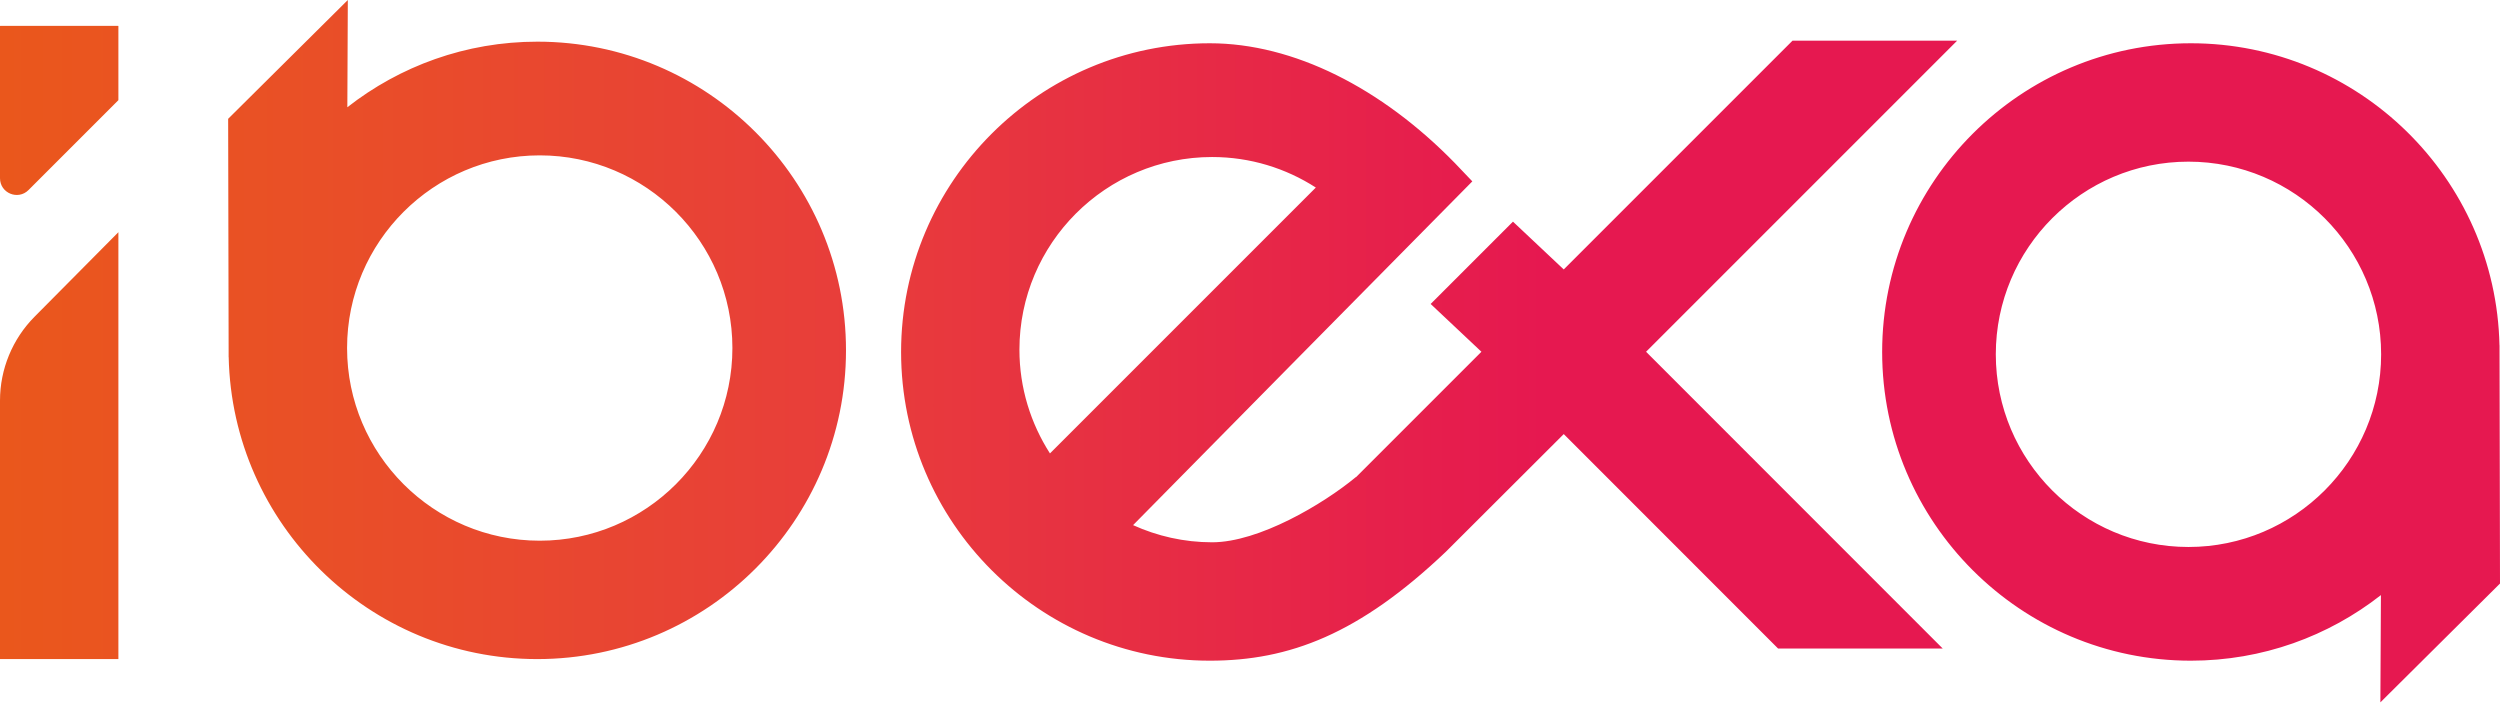
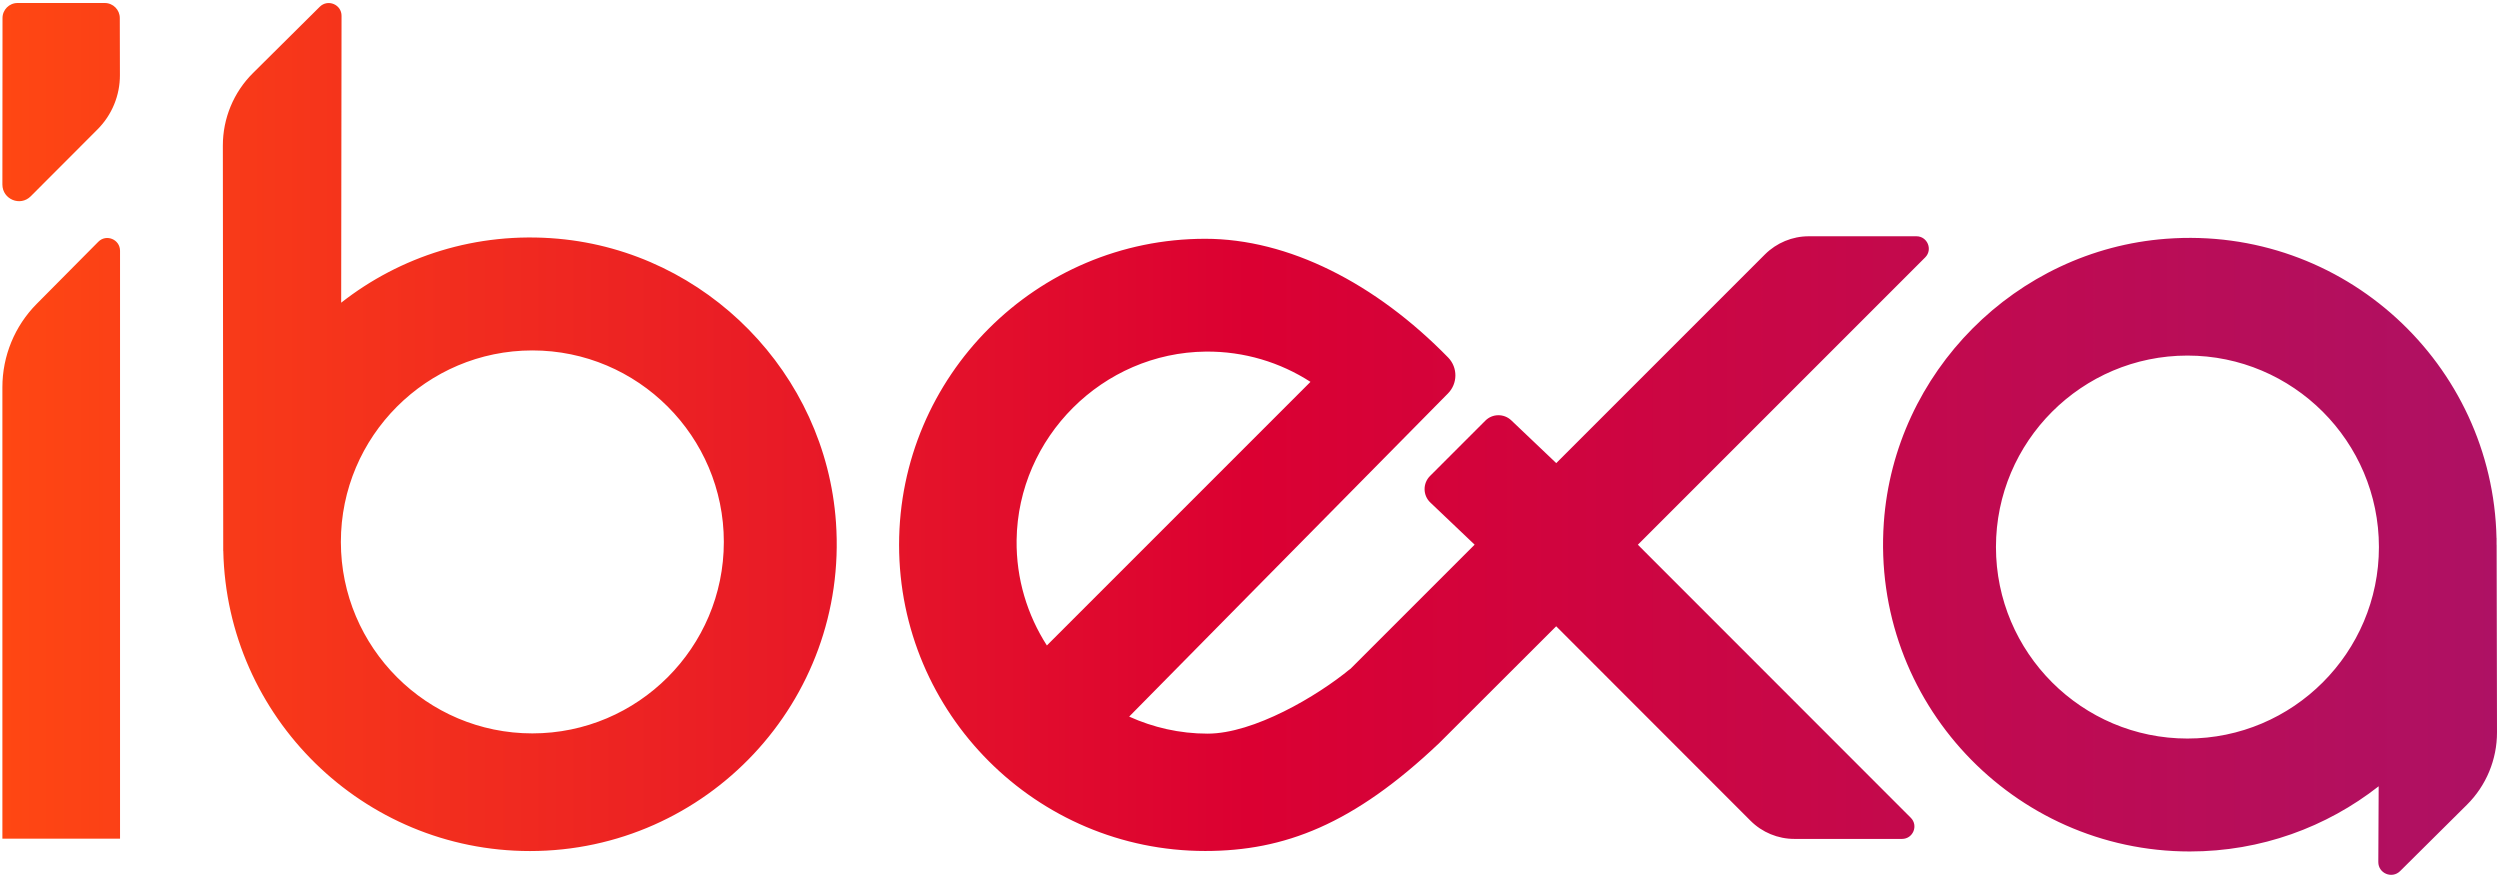
- <svg xmlns="http://www.w3.org/2000/svg" version="1.1" id="Layer_1" x="0px" y="0px" viewBox="0 0 469.21 131.82" xml:space="preserve" width="469.21" height="131.82">
-   <defs id="defs3787" />
-   <style type="text/css" id="style3771">
- 	.st0{fill:url(#SVGID_1_);}
- </style>
-   <linearGradient id="SVGID_1_" gradientUnits="userSpaceOnUse" x1="22.003" y1="144.238" x2="491.207" y2="144.238" gradientTransform="translate(-22,-78.33)">
-     <stop offset="0" style="stop-color:#EA571C" id="stop3773" />
-     <stop offset="0.115" style="stop-color:#E95026" id="stop3775" />
-     <stop offset="0.332" style="stop-color:#E83E3A" id="stop3777" />
-     <stop offset="0.618" style="stop-color:#E61850" id="stop3779" />
-   </linearGradient>
-   <path class="st0" d="m 367.33,7.63 h -30.9 L 293.49,50.57 l -9.53,-8.97 -15.45,15.45 9.53,8.97 -23.53,23.53 -0.02,-0.02 c -6.24,5.16 -18.27,12.25 -26.99,12.25 -5.29,0 -10.31,-1.17 -14.84,-3.22 0,0 59.84,-60.69 63.67,-64.52 l -3.26,-3.42 C 259.3,16.5 242.77,8.12 227.06,8.12 195.11,8.12 169.12,34.11 169.12,66.06 c 0,31.95 25.99,57.94 57.94,57.94 14.94,0 28.04,-4.99 44.3,-20.44 l 22.13,-22.09 40.23,40.25 h 30.9 L 308.94,66.02 Z M 191.33,65.63 c 0,-19.94 16.22,-36.16 36.16,-36.16 7.17,0 13.85,2.11 19.47,5.73 l -49.9,49.9 c -3.61,-5.63 -5.73,-12.3 -5.73,-19.47 z M 6.49,59.44 22.22,43.58 V 123.7 H 0 V 75.19 C 0,69.29 2.33,63.63 6.49,59.44 Z M 22.22,4.91 V 18.78 c 0,0.02 -0.01,0.03 -0.02,0.04 L 5.35,35.67 C 3.38,37.64 0,36.25 0,33.45 V 4.91 c 0,-0.03 0.03,-0.06 0.06,-0.06 h 22.1 c 0.03,0 0.06,0.03 0.06,0.06 z M 469.21,109.52 469.12,66.07 c 0,0 0,-0.01 0,-0.01 0,-0.01 0,-0.01 0,-0.02 v -1.25 l -0.01,0.03 C 468.45,33.44 442.72,8.12 411.19,8.12 379.24,8.12 353.25,34.11 353.25,66.06 c 0,31.95 25.99,57.94 57.94,57.94 13.44,0 25.83,-4.6 35.67,-12.31 l -0.1,20.13 z m -58.47,-6.86 c -19.94,0 -36.16,-16.22 -36.16,-36.16 0,-19.94 16.22,-36.16 36.16,-36.16 19.94,0 36.16,16.22 36.16,36.16 0,19.93 -16.22,36.16 -36.16,36.16 z M 100.86,7.82 C 87.42,7.82 75.03,12.42 65.19,20.13 L 65.28,0 42.82,22.3 42.91,65.75 c 0,0 0,0.01 0,0.01 0,0.01 0,0.01 0,0.02 v 1.25 L 42.92,67 c 0.66,31.38 26.39,56.7 57.92,56.7 31.95,0 57.94,-25.99 57.94,-57.94 C 158.8,33.81 132.81,7.82 100.86,7.82 Z M 101.3,101.48 c -19.94,0 -36.16,-16.22 -36.16,-36.16 0,-19.94 16.22,-36.16 36.16,-36.16 19.94,0 36.16,16.22 36.16,36.16 0,19.94 -16.22,36.16 -36.16,36.16 z" id="path3782" style="fill:url(#SVGID_1_)" />
+ <svg xmlns="http://www.w3.org/2000/svg" width="408" height="143" viewBox="0 0 408 143" fill="none">
+   <path d="M407.44 88.9C407.44 88.89 407.44 88.89 407.44 88.88V87.8L407.43 87.82C406.83 59.43 382.49 36.78 353.51 38.97C328.97 40.82 309.16 60.74 307.44 85.29C305.38 114.52 328.58 138.96 357.38 138.96C369 138.96 379.7 134.98 388.2 128.32L388.14 140.68C388.13 142.53 390.37 143.47 391.69 142.17L402.59 131.35C405.75 128.22 407.52 123.95 407.51 119.5L407.45 88.91C407.44 88.91 407.44 88.9 407.44 88.9ZM356.99 120.53C339.76 120.53 325.74 106.51 325.74 89.28C325.74 72.05 339.76 58.03 356.99 58.03C374.22 58.03 388.24 72.05 388.24 89.28C388.24 106.51 374.22 120.53 356.99 120.53ZM19.59 40.93V136.87H0.39V63.19C0.39 58.09 2.4 53.2 6 49.58L16.04 39.46C17.34 38.14 19.59 39.07 19.59 40.93ZM0.39 30.11L0.41 2.94C0.41 1.59 1.51 0.49 2.86 0.49H17.1C18.45 0.49 19.55 1.59 19.55 2.94L19.57 12.25C19.58 15.57 18.27 18.76 15.92 21.11L5.01 32.04C3.31 33.74 0.39 32.53 0.39 30.11ZM91.07 38.96C77.7 37.77 65.28 41.87 55.68 49.4L55.74 2.59C55.75 0.74 53.51 -0.2 52.19 1.1L41.29 11.92C38.13 15.05 36.36 19.32 36.37 23.77L36.43 88.81V88.82C36.43 88.83 36.43 88.83 36.43 88.84V89.92L36.44 89.9C37.01 117.01 59.24 138.89 86.49 138.89C115.28 138.89 138.47 114.47 136.43 85.25C134.74 60.96 115.33 41.13 91.07 38.96ZM86.88 119.69C69.65 119.69 55.63 105.67 55.63 88.44C55.63 71.21 69.65 57.19 86.88 57.19C104.11 57.19 118.13 71.21 118.13 88.44C118.13 105.67 104.11 119.69 86.88 119.69ZM267.3 88.9L314.19 42.01C315.46 40.74 314.56 38.56 312.76 38.56H295.19C292.51 38.56 289.94 39.63 288.04 41.52L253.98 75.58L246.63 68.59C245.44 67.47 243.56 67.49 242.41 68.65L233.38 77.68C232.17 78.89 232.2 80.86 233.45 82.03L240.66 88.89L220.37 109.18L220.35 109.17C214.97 113.62 204.6 119.73 197.08 119.73C192.52 119.73 188.19 118.72 184.28 116.95C184.28 116.95 224.78 75.87 236.31 64.21C237.9 62.6 237.93 60.01 236.36 58.37C224.49 46.2 210.24 38.97 196.69 38.97C169.14 38.97 146.73 61.38 146.73 88.92C146.73 116.47 169.14 138.88 196.69 138.88C209.57 138.88 220.86 134.58 234.89 121.26L253.97 102.21L285.69 133.95C287.59 135.85 290.16 136.91 292.84 136.91H310.41C312.21 136.91 313.11 134.73 311.84 133.46L267.3 88.9ZM165.91 88.15C166.13 71.35 179.98 57.55 196.78 57.38C203.08 57.32 208.95 59.15 213.87 62.32L170.85 105.34C167.67 100.38 165.83 94.48 165.91 88.15Z" fill="url(#paint0_linear_2_17)" />
+   <defs>
+     <linearGradient id="paint0_linear_2_17" x1="0.388" y1="71.638" x2="407.502" y2="71.638" gradientUnits="userSpaceOnUse">
+       <stop stop-color="#FF4713" />
+       <stop offset="0.5" stop-color="#DB0032" />
+       <stop offset="1" stop-color="#AE1164" />
+     </linearGradient>
+   </defs>
</svg>
